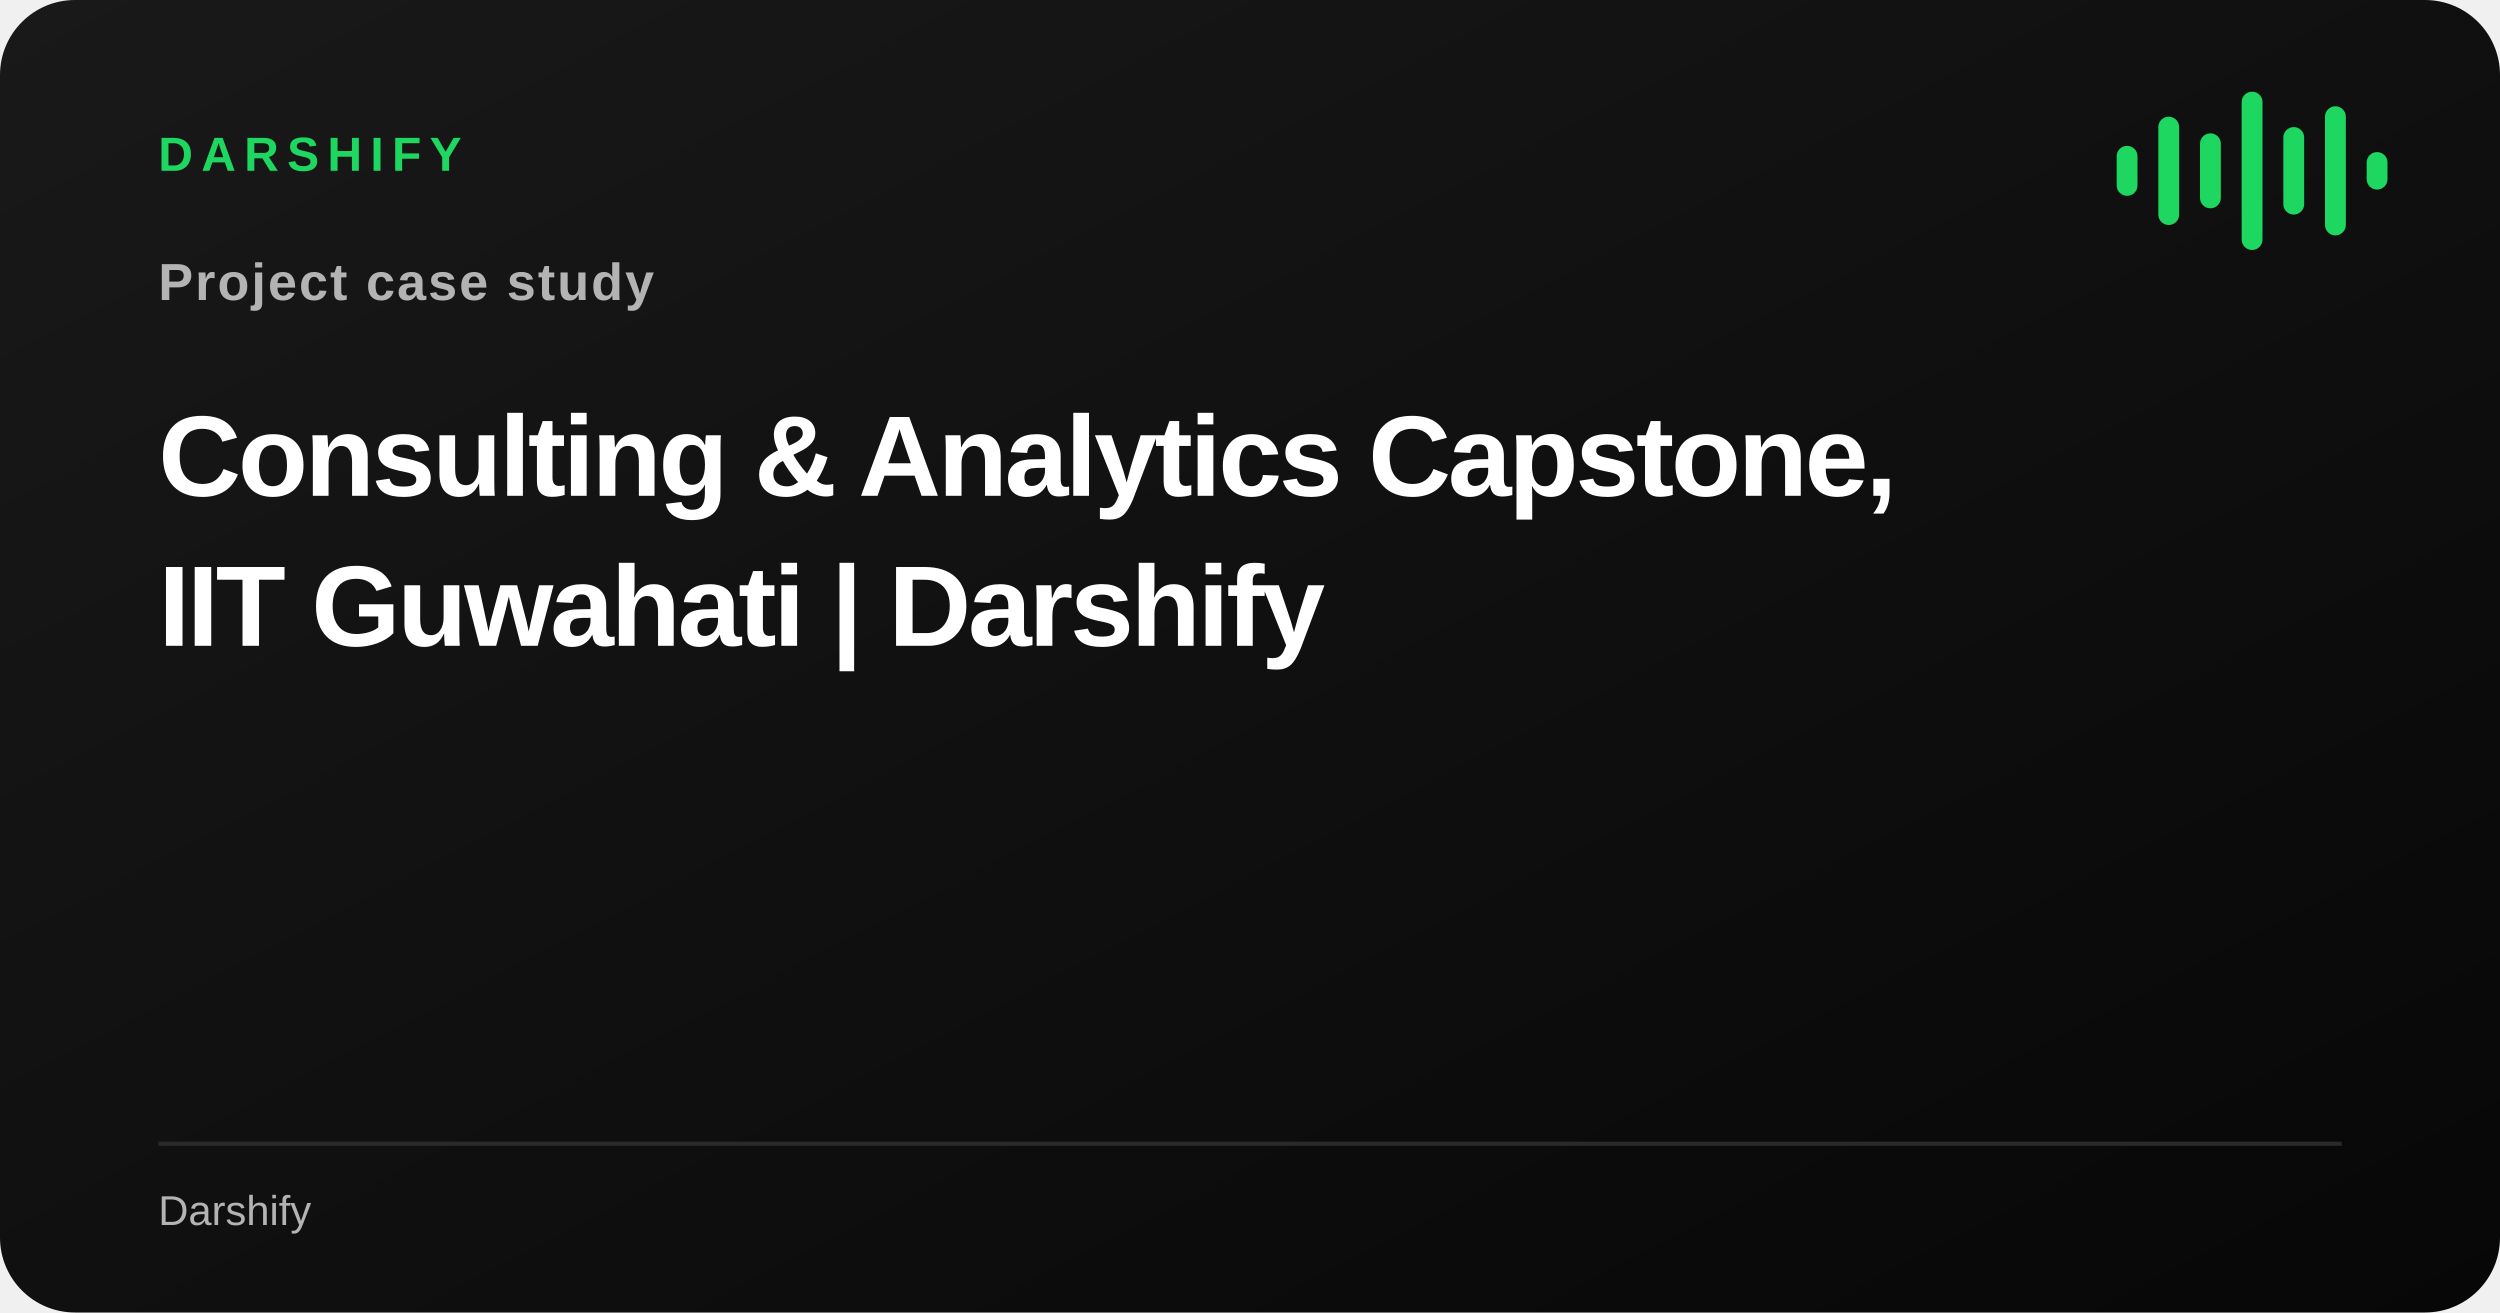
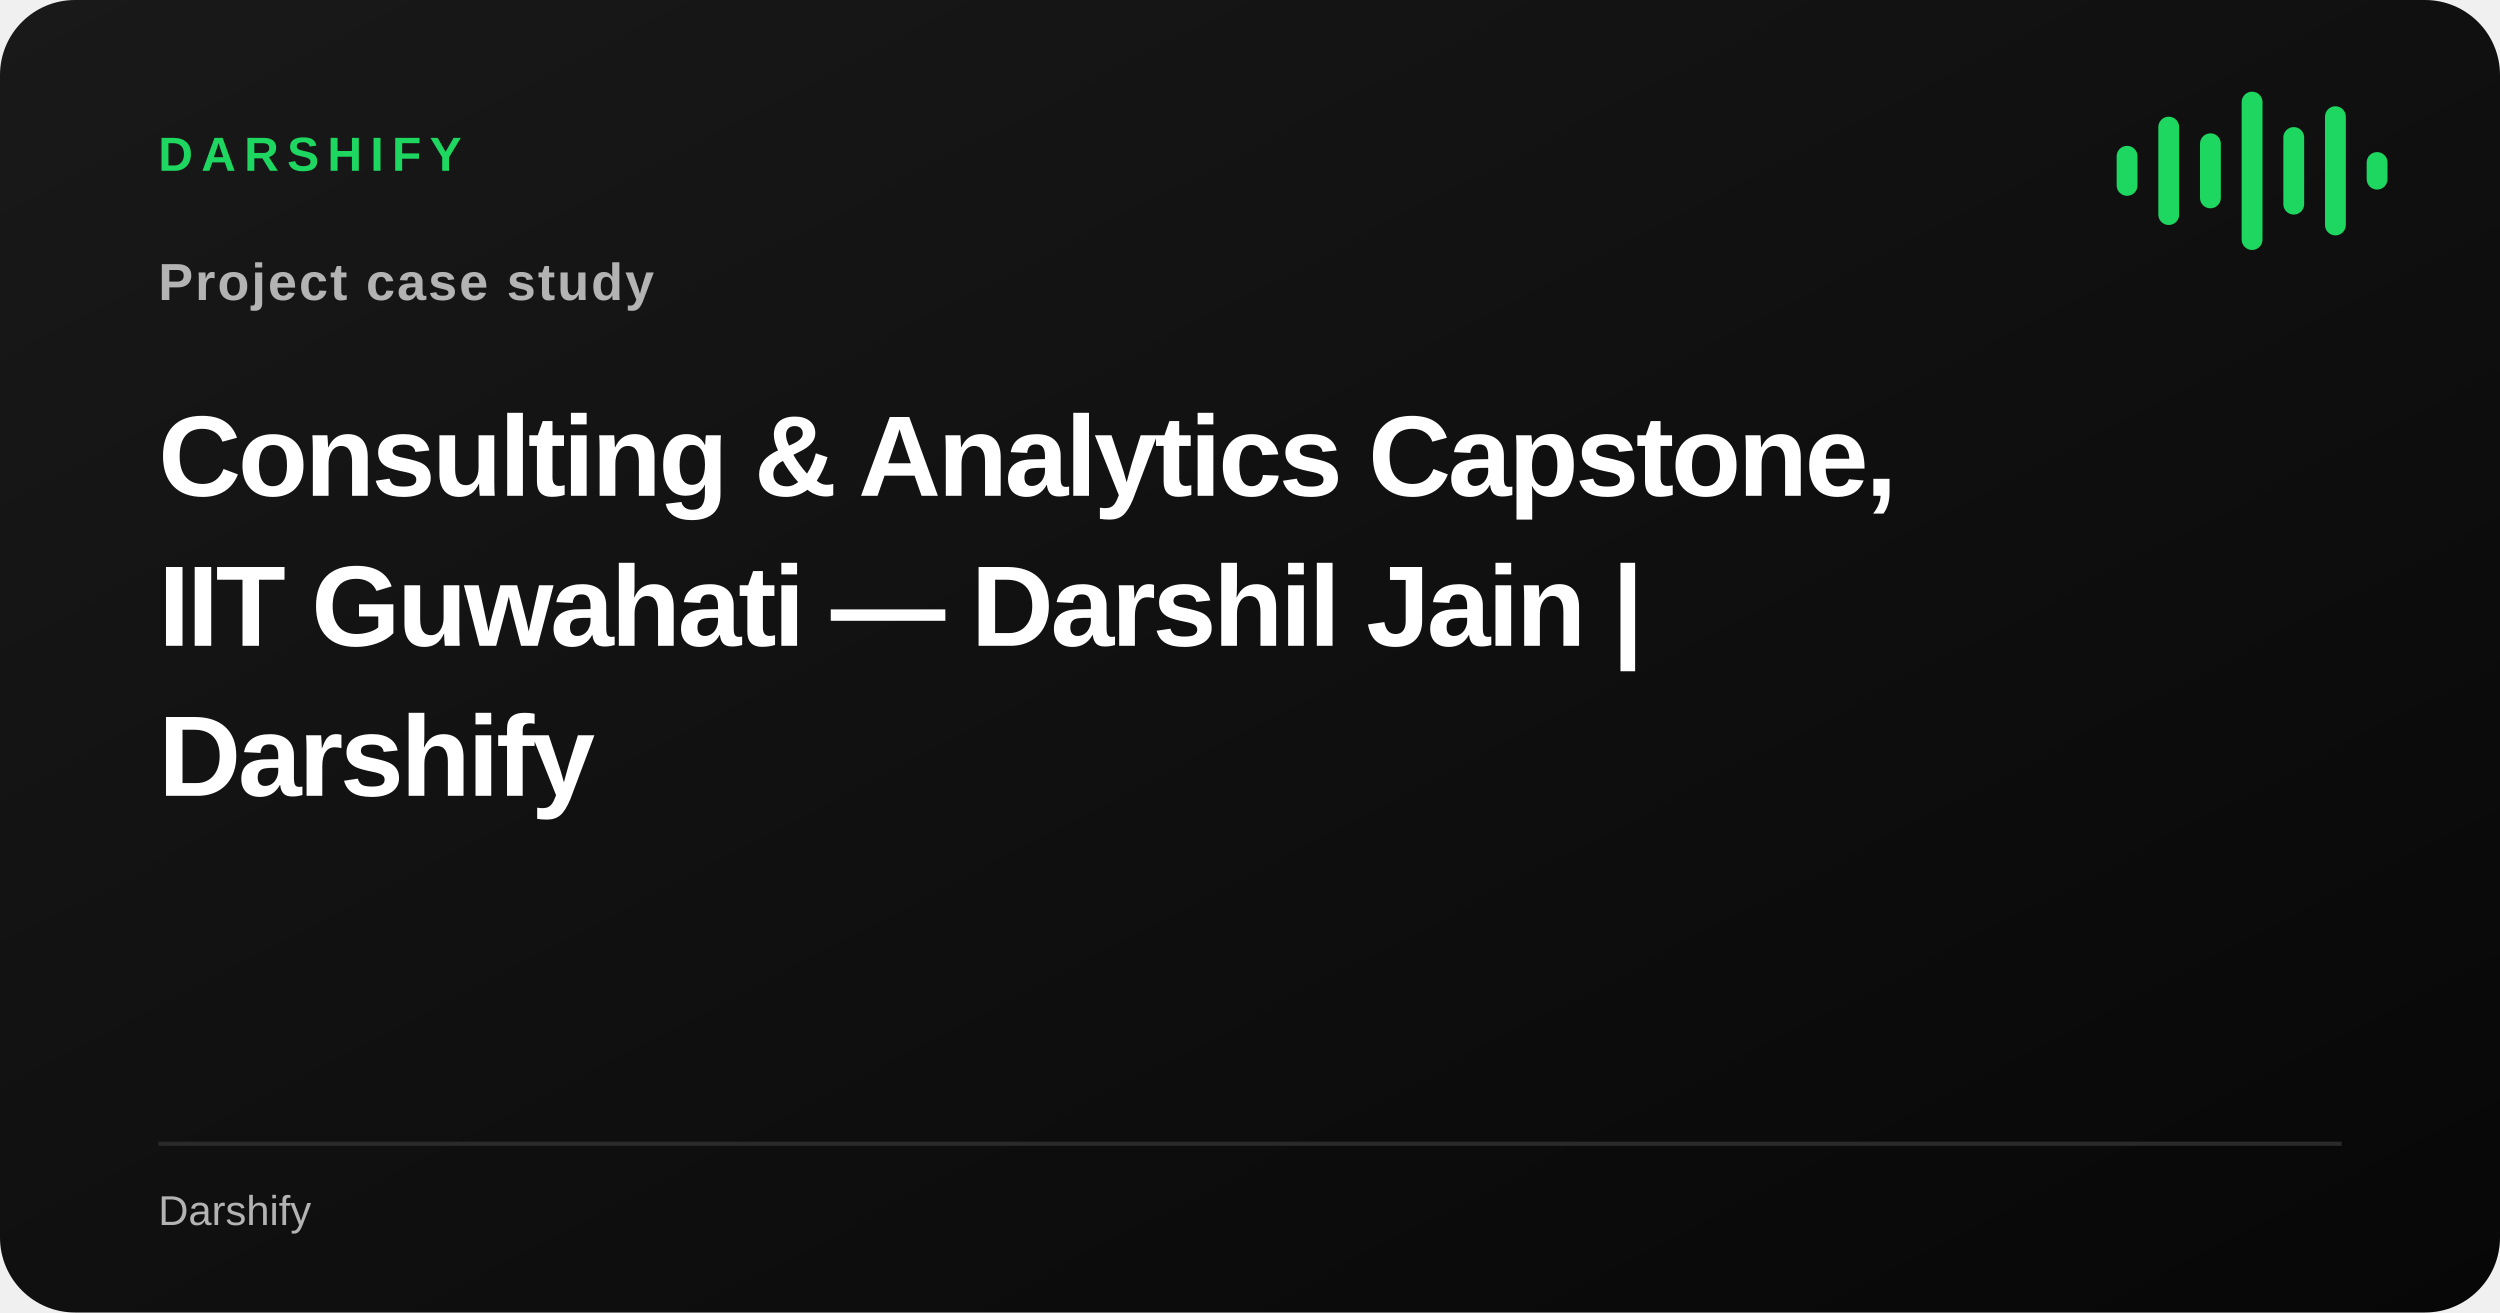
- <svg xmlns="http://www.w3.org/2000/svg" viewBox="0 0 1200 630" width="1200" height="630" role="img" aria-label="Consulting &amp; Analytics Capstone, IIT Guwahati | Darshify" data-route-id="case-study:p2">
+ <svg xmlns="http://www.w3.org/2000/svg" viewBox="0 0 1200 630" width="1200" height="630" role="img" aria-label="Consulting &amp; Analytics Capstone, IIT Guwahati — Darshil Jain | Darshify" data-route-id="case-study:p2">
  <defs>
    <linearGradient id="surface" x1="0" y1="0" x2="1" y2="1">
      <stop offset="0" stop-color="#191919" />
      <stop offset="1" stop-color="#070707" />
    </linearGradient>
    <radialGradient id="glow" cx="0" cy="0" r="1" gradientTransform="translate(1030 86) rotate(135) scale(420)">
      <stop stop-color="#1ed760" stop-opacity=".38" />
      <stop offset="1" stop-color="#1ed760" stop-opacity="0" />
    </radialGradient>
  </defs>
  <rect width="1200" height="630" rx="36" fill="url(#surface)" />
  <rect width="1200" height="630" rx="36" fill="url(#glow)" />
  <g data-motif="proof-wave" aria-label="Evidence signal">
    <rect x="1016" y="70" width="10" height="24" rx="5" fill="#1ed760" />
    <rect x="1036" y="56" width="10" height="52" rx="5" fill="#1ed760" />
    <rect x="1056" y="64" width="10" height="36" rx="5" fill="#1ed760" />
    <rect x="1076" y="44" width="10" height="76" rx="5" fill="#1ed760" />
    <rect x="1096" y="61" width="10" height="42" rx="5" fill="#1ed760" />
    <rect x="1116" y="51" width="10" height="62" rx="5" fill="#1ed760" />
    <rect x="1136" y="73" width="10" height="18" rx="5" fill="#1ed760" />
  </g>
  <text x="76" y="82" fill="#1ed760" font-family="Arial, Helvetica, sans-serif" font-size="23" font-weight="700" letter-spacing="4">DARSHIFY</text>
  <text x="76" y="144" fill="#b3b3b3" font-family="Arial, Helvetica, sans-serif" font-size="25" font-weight="600" letter-spacing="1">Project case study</text>
  <text fill="#ffffff" font-family="Arial, Helvetica, sans-serif" font-size="55" font-weight="800" letter-spacing="-1.5">
    <tspan x="76" y="238">Consulting &amp; Analytics Capstone,</tspan>
-     <tspan x="76" y="310">IIT Guwahati | Darshify</tspan>
+     <tspan x="76" y="310">IIT Guwahati — Darshil Jain |</tspan>
+     <tspan x="76" y="382">Darshify</tspan>
  </text>
  <rect x="76" y="548" width="1048" height="2" fill="#2a2a2a" />
  <text x="76" y="588" fill="#b3b3b3" font-family="Arial, Helvetica, sans-serif" font-size="20">Darshify</text>
</svg>
